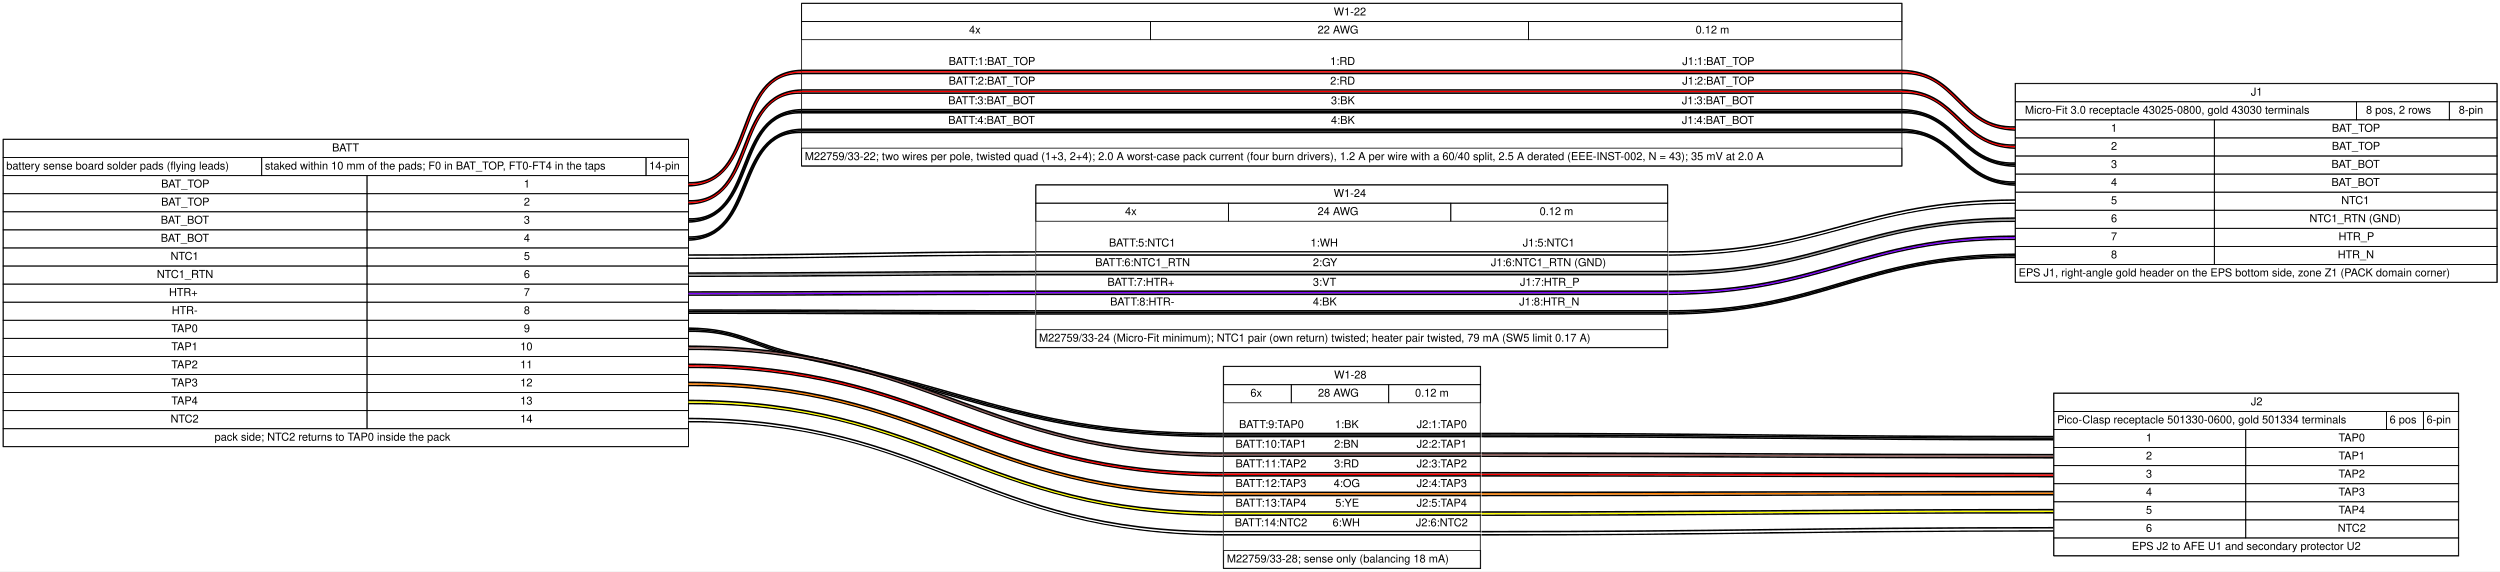
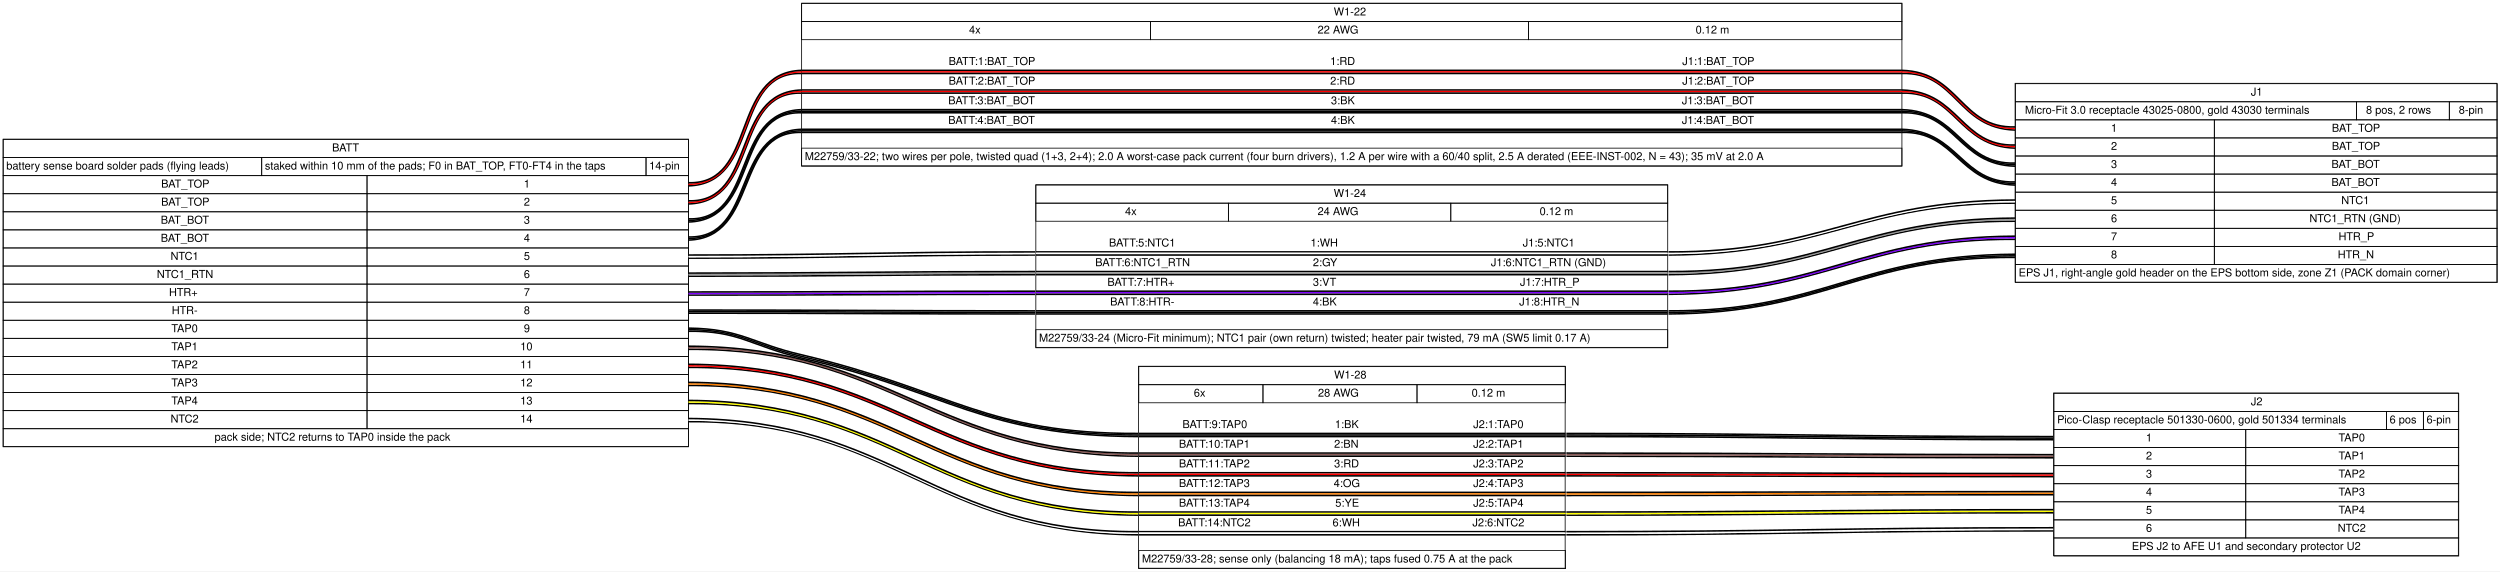
<svg xmlns="http://www.w3.org/2000/svg" width="3181pt" height="727pt" viewBox="0.00 0.00 3181.00 727.00">
  <g id="graph0" class="graph" transform="scale(1 1) rotate(0) translate(4 723)">
    <polygon fill="#ffffff" stroke="transparent" points="-4,4 -4,-723 3177,-723 3177,4 -4,4" />
    <g id="node1" class="node">
      <polygon fill="#ffffff" stroke="black" points="872,-546 0,-546 0,-155 872,-155 872,-546" />
      <polygon fill="none" stroke="black" points="0,-522.5 0,-545.5 872,-545.5 872,-522.5 0,-522.5" />
      <text text-anchor="start" x="418.5" y="-530.3" font-family="Helvetica,sans-Serif" font-size="14.00">BATT</text>
      <polygon fill="none" stroke="black" points="0,-499.5 0,-522.5 329,-522.5 329,-499.5 0,-499.5" />
      <text text-anchor="start" x="4" y="-507.3" font-family="Helvetica,sans-Serif" font-size="14.00">battery sense board solder pads (flying leads)</text>
      <polygon fill="none" stroke="black" points="329,-499.5 329,-522.5 818,-522.5 818,-499.5 329,-499.5" />
      <text text-anchor="start" x="333" y="-507.3" font-family="Helvetica,sans-Serif" font-size="14.00">staked within 10 mm of the pads; F0 in BAT_TOP, FT0-FT4 in the taps</text>
      <polygon fill="none" stroke="black" points="818,-499.5 818,-522.5 872,-522.5 872,-499.5 818,-499.5" />
      <text text-anchor="start" x="822" y="-507.3" font-family="Helvetica,sans-Serif" font-size="14.00">14-pin</text>
      <polygon fill="none" stroke="black" points="0,-476.5 0,-499.5 463,-499.5 463,-476.5 0,-476.5" />
      <text text-anchor="start" x="201" y="-484.3" font-family="Helvetica,sans-Serif" font-size="14.00">BAT_TOP</text>
      <polygon fill="none" stroke="black" points="463,-476.5 463,-499.5 872,-499.5 872,-476.5 463,-476.5" />
      <text text-anchor="start" x="662.5" y="-484.3" font-family="Helvetica,sans-Serif" font-size="14.00">1</text>
      <polygon fill="none" stroke="black" points="0,-453.5 0,-476.5 463,-476.5 463,-453.5 0,-453.5" />
      <text text-anchor="start" x="201" y="-461.3" font-family="Helvetica,sans-Serif" font-size="14.00">BAT_TOP</text>
      <polygon fill="none" stroke="black" points="463,-453.5 463,-476.5 872,-476.5 872,-453.5 463,-453.5" />
      <text text-anchor="start" x="662.5" y="-461.3" font-family="Helvetica,sans-Serif" font-size="14.00">2</text>
      <polygon fill="none" stroke="black" points="0,-430.5 0,-453.5 463,-453.5 463,-430.5 0,-430.5" />
      <text text-anchor="start" x="200.5" y="-438.3" font-family="Helvetica,sans-Serif" font-size="14.00">BAT_BOT</text>
      <polygon fill="none" stroke="black" points="463,-430.5 463,-453.5 872,-453.5 872,-430.5 463,-430.5" />
      <text text-anchor="start" x="662.5" y="-438.3" font-family="Helvetica,sans-Serif" font-size="14.00">3</text>
      <polygon fill="none" stroke="black" points="0,-407.5 0,-430.5 463,-430.5 463,-407.5 0,-407.5" />
      <text text-anchor="start" x="200.5" y="-415.3" font-family="Helvetica,sans-Serif" font-size="14.00">BAT_BOT</text>
      <polygon fill="none" stroke="black" points="463,-407.5 463,-430.5 872,-430.5 872,-407.5 463,-407.5" />
      <text text-anchor="start" x="662.5" y="-415.3" font-family="Helvetica,sans-Serif" font-size="14.00">4</text>
      <polygon fill="none" stroke="black" points="0,-384.5 0,-407.5 463,-407.5 463,-384.5 0,-384.5" />
      <text text-anchor="start" x="213" y="-392.3" font-family="Helvetica,sans-Serif" font-size="14.00">NTC1</text>
      <polygon fill="none" stroke="black" points="463,-384.5 463,-407.5 872,-407.5 872,-384.5 463,-384.5" />
      <text text-anchor="start" x="662.5" y="-392.3" font-family="Helvetica,sans-Serif" font-size="14.00">5</text>
      <polygon fill="none" stroke="black" points="0,-361.5 0,-384.5 463,-384.5 463,-361.5 0,-361.5" />
      <text text-anchor="start" x="195.5" y="-369.3" font-family="Helvetica,sans-Serif" font-size="14.00">NTC1_RTN</text>
      <polygon fill="none" stroke="black" points="463,-361.5 463,-384.5 872,-384.5 872,-361.5 463,-361.5" />
      <text text-anchor="start" x="662.5" y="-369.3" font-family="Helvetica,sans-Serif" font-size="14.00">6</text>
      <polygon fill="none" stroke="black" points="0,-338.5 0,-361.5 463,-361.5 463,-338.5 0,-338.5" />
      <text text-anchor="start" x="211" y="-346.3" font-family="Helvetica,sans-Serif" font-size="14.00">HTR+</text>
      <polygon fill="none" stroke="black" points="463,-338.5 463,-361.5 872,-361.5 872,-338.5 463,-338.5" />
      <text text-anchor="start" x="662.5" y="-346.3" font-family="Helvetica,sans-Serif" font-size="14.00">7</text>
      <polygon fill="none" stroke="black" points="0,-315.5 0,-338.5 463,-338.5 463,-315.5 0,-315.5" />
      <text text-anchor="start" x="214.5" y="-323.3" font-family="Helvetica,sans-Serif" font-size="14.00">HTR-</text>
      <polygon fill="none" stroke="black" points="463,-315.5 463,-338.5 872,-338.5 872,-315.5 463,-315.5" />
      <text text-anchor="start" x="662.5" y="-323.3" font-family="Helvetica,sans-Serif" font-size="14.00">8</text>
      <polygon fill="none" stroke="black" points="0,-292.5 0,-315.5 463,-315.5 463,-292.5 0,-292.5" />
      <text text-anchor="start" x="214" y="-300.3" font-family="Helvetica,sans-Serif" font-size="14.00">TAP0</text>
      <polygon fill="none" stroke="black" points="463,-292.5 463,-315.5 872,-315.5 872,-292.5 463,-292.5" />
      <text text-anchor="start" x="662.5" y="-300.3" font-family="Helvetica,sans-Serif" font-size="14.00">9</text>
      <polygon fill="none" stroke="black" points="0,-269.5 0,-292.5 463,-292.5 463,-269.5 0,-269.5" />
      <text text-anchor="start" x="214" y="-277.3" font-family="Helvetica,sans-Serif" font-size="14.00">TAP1</text>
      <polygon fill="none" stroke="black" points="463,-269.5 463,-292.5 872,-292.5 872,-269.5 463,-269.5" />
      <text text-anchor="start" x="658" y="-277.3" font-family="Helvetica,sans-Serif" font-size="14.00">10</text>
      <polygon fill="none" stroke="black" points="0,-246.5 0,-269.5 463,-269.5 463,-246.5 0,-246.5" />
      <text text-anchor="start" x="214" y="-254.3" font-family="Helvetica,sans-Serif" font-size="14.00">TAP2</text>
      <polygon fill="none" stroke="black" points="463,-246.5 463,-269.5 872,-269.5 872,-246.5 463,-246.5" />
      <text text-anchor="start" x="658" y="-254.3" font-family="Helvetica,sans-Serif" font-size="14.00">11</text>
      <polygon fill="none" stroke="black" points="0,-223.5 0,-246.5 463,-246.5 463,-223.5 0,-223.5" />
      <text text-anchor="start" x="214" y="-231.3" font-family="Helvetica,sans-Serif" font-size="14.00">TAP3</text>
      <polygon fill="none" stroke="black" points="463,-223.5 463,-246.5 872,-246.5 872,-223.5 463,-223.5" />
      <text text-anchor="start" x="658" y="-231.3" font-family="Helvetica,sans-Serif" font-size="14.00">12</text>
      <polygon fill="none" stroke="black" points="0,-200.5 0,-223.5 463,-223.5 463,-200.5 0,-200.5" />
      <text text-anchor="start" x="214" y="-208.3" font-family="Helvetica,sans-Serif" font-size="14.00">TAP4</text>
      <polygon fill="none" stroke="black" points="463,-200.5 463,-223.5 872,-223.5 872,-200.5 463,-200.5" />
      <text text-anchor="start" x="658" y="-208.3" font-family="Helvetica,sans-Serif" font-size="14.00">13</text>
      <polygon fill="none" stroke="black" points="0,-177.5 0,-200.5 463,-200.5 463,-177.5 0,-177.5" />
      <text text-anchor="start" x="213" y="-185.3" font-family="Helvetica,sans-Serif" font-size="14.00">NTC2</text>
      <polygon fill="none" stroke="black" points="463,-177.5 463,-200.5 872,-200.5 872,-177.5 463,-177.5" />
      <text text-anchor="start" x="658" y="-185.3" font-family="Helvetica,sans-Serif" font-size="14.00">14</text>
      <polygon fill="none" stroke="black" points="0,-154.5 0,-177.5 872,-177.5 872,-154.5 0,-154.5" />
      <text text-anchor="start" x="269" y="-162.3" font-family="Helvetica,sans-Serif" font-size="14.00">pack side; NTC2 returns to TAP0 inside the pack</text>
    </g>
    <g id="node4" class="node">
      <polygon fill="#ffffff" stroke="black" points="2416,-719 1016,-719 1016,-512 2416,-512 2416,-719" />
      <polygon fill="none" stroke="black" points="1016,-695.5 1016,-718.5 2416,-718.5 2416,-695.5 1016,-695.5" />
      <text text-anchor="start" x="1693" y="-703.3" font-family="Helvetica,sans-Serif" font-size="14.00">W1-22</text>
      <polygon fill="none" stroke="black" points="1016,-672.5 1016,-695.5 1460,-695.5 1460,-672.5 1016,-672.5" />
      <text text-anchor="start" x="1229" y="-680.3" font-family="Helvetica,sans-Serif" font-size="14.00">4x</text>
      <polygon fill="none" stroke="black" points="1460,-672.5 1460,-695.5 1941,-695.5 1941,-672.5 1460,-672.5" />
      <text text-anchor="start" x="1672.5" y="-680.3" font-family="Helvetica,sans-Serif" font-size="14.00">22 AWG</text>
      <polygon fill="none" stroke="black" points="1941,-672.5 1941,-695.5 2416,-695.5 2416,-672.5 1941,-672.5" />
      <text text-anchor="start" x="2153.5" y="-680.3" font-family="Helvetica,sans-Serif" font-size="14.00">0.12 m</text>
      <text text-anchor="start" x="1256.5" y="-659.3" font-family="Helvetica,sans-Serif" font-size="14.00"> </text>
      <text text-anchor="start" x="1203" y="-640.3" font-family="Helvetica,sans-Serif" font-size="14.00">BATT:1:BAT_TOP</text>
      <text text-anchor="start" x="1688.5" y="-640.3" font-family="Helvetica,sans-Serif" font-size="14.00">     1:RD    </text>
      <text text-anchor="start" x="2136.5" y="-640.3" font-family="Helvetica,sans-Serif" font-size="14.00">J1:1:BAT_TOP</text>
      <polygon fill="#000000" stroke="transparent" points="1016,-632.5 1016,-634.5 2416,-634.5 2416,-632.5 1016,-632.5" />
      <polygon fill="#ff0000" stroke="transparent" points="1016,-630.5 1016,-632.5 2416,-632.5 2416,-630.5 1016,-630.5" />
      <polygon fill="#000000" stroke="transparent" points="1016,-628.5 1016,-630.5 2416,-630.5 2416,-628.5 1016,-628.5" />
      <text text-anchor="start" x="1203" y="-615.3" font-family="Helvetica,sans-Serif" font-size="14.00">BATT:2:BAT_TOP</text>
      <text text-anchor="start" x="1688.5" y="-615.3" font-family="Helvetica,sans-Serif" font-size="14.00">     2:RD    </text>
      <text text-anchor="start" x="2136.5" y="-615.3" font-family="Helvetica,sans-Serif" font-size="14.00">J1:2:BAT_TOP</text>
      <polygon fill="#000000" stroke="transparent" points="1016,-607.5 1016,-609.5 2416,-609.5 2416,-607.5 1016,-607.5" />
      <polygon fill="#ff0000" stroke="transparent" points="1016,-605.5 1016,-607.5 2416,-607.5 2416,-605.5 1016,-605.5" />
      <polygon fill="#000000" stroke="transparent" points="1016,-603.5 1016,-605.5 2416,-605.5 2416,-603.5 1016,-603.5" />
      <text text-anchor="start" x="1202.5" y="-590.3" font-family="Helvetica,sans-Serif" font-size="14.00">BATT:3:BAT_BOT</text>
      <text text-anchor="start" x="1689.5" y="-590.3" font-family="Helvetica,sans-Serif" font-size="14.00">     3:BK    </text>
      <text text-anchor="start" x="2136" y="-590.3" font-family="Helvetica,sans-Serif" font-size="14.00">J1:3:BAT_BOT</text>
      <polygon fill="#000000" stroke="transparent" points="1016,-582.5 1016,-584.5 2416,-584.5 2416,-582.5 1016,-582.5" />
      <polygon fill="#000000" stroke="transparent" points="1016,-580.5 1016,-582.5 2416,-582.5 2416,-580.5 1016,-580.5" />
      <polygon fill="#000000" stroke="transparent" points="1016,-578.5 1016,-580.5 2416,-580.5 2416,-578.5 1016,-578.5" />
      <text text-anchor="start" x="1202.5" y="-565.3" font-family="Helvetica,sans-Serif" font-size="14.00">BATT:4:BAT_BOT</text>
      <text text-anchor="start" x="1689.5" y="-565.3" font-family="Helvetica,sans-Serif" font-size="14.00">     4:BK    </text>
      <text text-anchor="start" x="2136" y="-565.3" font-family="Helvetica,sans-Serif" font-size="14.00">J1:4:BAT_BOT</text>
      <polygon fill="#000000" stroke="transparent" points="1016,-557.5 1016,-559.5 2416,-559.5 2416,-557.5 1016,-557.5" />
      <polygon fill="#000000" stroke="transparent" points="1016,-555.5 1016,-557.5 2416,-557.5 2416,-555.5 1016,-555.5" />
      <polygon fill="#000000" stroke="transparent" points="1016,-553.5 1016,-555.5 2416,-555.5 2416,-553.5 1016,-553.5" />
      <text text-anchor="start" x="1256.5" y="-540.3" font-family="Helvetica,sans-Serif" font-size="14.00"> </text>
      <polygon fill="none" stroke="black" points="1016,-511.5 1016,-534.5 2416,-534.5 2416,-511.5 1016,-511.5" />
      <text text-anchor="start" x="1020" y="-519.3" font-family="Helvetica,sans-Serif" font-size="14.00">M22759/33-22; two wires per pole, twisted quad (1+3, 2+4); 2.0 A worst-case pack current (four burn drivers), 1.2 A per wire with a 60/40 split, 2.5 A derated (EEE-INST-002, N = 43); 35 mV at 2.0 A</text>
    </g>
    <g id="edge1" class="edge">
      <path fill="none" stroke="#000000" stroke-width="2" d="M872,-486.5C964.13,-488.99 927.74,-631.99 1016,-629.5" />
      <path fill="none" stroke="#ff0000" stroke-width="2" d="M872,-488.5C962.2,-488.5 925.8,-631.5 1016,-631.5" />
      <path fill="none" stroke="#000000" stroke-width="2" d="M872,-490.5C960.26,-488.01 923.87,-631.01 1016,-633.5" />
    </g>
    <g id="edge3" class="edge">
      <path fill="none" stroke="#000000" stroke-width="2" d="M872,-463.5C963.51,-465.98 928.37,-606.98 1016,-604.5" />
      <path fill="none" stroke="#ff0000" stroke-width="2" d="M872,-465.5C961.57,-465.5 926.43,-606.5 1016,-606.5" />
      <path fill="none" stroke="#000000" stroke-width="2" d="M872,-467.5C959.63,-465.02 924.49,-606.02 1016,-608.5" />
    </g>
    <g id="edge5" class="edge">
      <path fill="none" stroke="#000000" stroke-width="2" d="M872,-440.5C962.9,-442.97 928.99,-581.97 1016,-579.5" />
      <path fill="none" stroke="#000000" stroke-width="2" d="M872,-442.5C960.95,-442.5 927.05,-581.5 1016,-581.5" />
      <path fill="none" stroke="#000000" stroke-width="2" d="M872,-444.5C959.01,-442.03 925.1,-581.03 1016,-583.5" />
    </g>
    <g id="edge7" class="edge">
      <path fill="none" stroke="#000000" stroke-width="2" d="M872,-417.5C962.28,-419.96 929.61,-556.96 1016,-554.5" />
      <path fill="none" stroke="#000000" stroke-width="2" d="M872,-419.5C960.34,-419.5 927.66,-556.5 1016,-556.5" />
      <path fill="none" stroke="#000000" stroke-width="2" d="M872,-421.5C958.39,-419.04 925.72,-556.04 1016,-558.5" />
    </g>
    <g id="node5" class="node">
      <polygon fill="#ffffff" stroke="black" points="2118,-488 1314,-488 1314,-281 2118,-281 2118,-488" />
      <polygon fill="none" stroke="black" points="1314,-464.5 1314,-487.5 2118,-487.5 2118,-464.5 1314,-464.5" />
      <text text-anchor="start" x="1693" y="-472.3" font-family="Helvetica,sans-Serif" font-size="14.00">W1-24</text>
      <polygon fill="none" stroke="black" points="1314,-441.5 1314,-464.5 1559,-464.5 1559,-441.5 1314,-441.5" />
      <text text-anchor="start" x="1427.5" y="-449.3" font-family="Helvetica,sans-Serif" font-size="14.00">4x</text>
      <polygon fill="none" stroke="black" points="1559,-441.5 1559,-464.5 1842,-464.5 1842,-441.5 1559,-441.5" />
      <text text-anchor="start" x="1672.5" y="-449.3" font-family="Helvetica,sans-Serif" font-size="14.00">24 AWG</text>
      <polygon fill="none" stroke="black" points="1842,-441.5 1842,-464.5 2118,-464.5 2118,-441.5 1842,-441.5" />
      <text text-anchor="start" x="1955" y="-449.3" font-family="Helvetica,sans-Serif" font-size="14.00">0.12 m</text>
      <text text-anchor="start" x="1448.5" y="-428.3" font-family="Helvetica,sans-Serif" font-size="14.00"> </text>
      <text text-anchor="start" x="1407" y="-409.3" font-family="Helvetica,sans-Serif" font-size="14.00">BATT:5:NTC1</text>
      <text text-anchor="start" x="1663.5" y="-409.3" font-family="Helvetica,sans-Serif" font-size="14.00">     1:WH    </text>
      <text text-anchor="start" x="1933.5" y="-409.3" font-family="Helvetica,sans-Serif" font-size="14.00">J1:5:NTC1</text>
      <polygon fill="#000000" stroke="transparent" points="1314,-401.5 1314,-403.5 2118,-403.5 2118,-401.5 1314,-401.5" />
      <polygon fill="#ffffff" stroke="transparent" points="1314,-399.5 1314,-401.5 2118,-401.5 2118,-399.5 1314,-399.5" />
      <polygon fill="#000000" stroke="transparent" points="1314,-397.5 1314,-399.5 2118,-399.5 2118,-397.5 1314,-397.5" />
      <text text-anchor="start" x="1389.5" y="-384.3" font-family="Helvetica,sans-Serif" font-size="14.00">BATT:6:NTC1_RTN</text>
      <text text-anchor="start" x="1666.5" y="-384.3" font-family="Helvetica,sans-Serif" font-size="14.00">     2:GY    </text>
      <text text-anchor="start" x="1893" y="-384.3" font-family="Helvetica,sans-Serif" font-size="14.00">J1:6:NTC1_RTN (GND)</text>
      <polygon fill="#000000" stroke="transparent" points="1314,-376.5 1314,-378.5 2118,-378.5 2118,-376.5 1314,-376.5" />
      <polygon fill="#999999" stroke="transparent" points="1314,-374.5 1314,-376.5 2118,-376.5 2118,-374.5 1314,-374.5" />
      <polygon fill="#000000" stroke="transparent" points="1314,-372.5 1314,-374.5 2118,-374.5 2118,-372.5 1314,-372.5" />
      <text text-anchor="start" x="1405" y="-359.3" font-family="Helvetica,sans-Serif" font-size="14.00">BATT:7:HTR+</text>
      <text text-anchor="start" x="1666.5" y="-359.3" font-family="Helvetica,sans-Serif" font-size="14.00">     3:VT    </text>
      <text text-anchor="start" x="1930" y="-359.3" font-family="Helvetica,sans-Serif" font-size="14.00">J1:7:HTR_P</text>
      <polygon fill="#000000" stroke="transparent" points="1314,-351.5 1314,-353.5 2118,-353.5 2118,-351.5 1314,-351.5" />
      <polygon fill="#8000ff" stroke="transparent" points="1314,-349.5 1314,-351.5 2118,-351.5 2118,-349.5 1314,-349.5" />
      <polygon fill="#000000" stroke="transparent" points="1314,-347.5 1314,-349.5 2118,-349.5 2118,-347.5 1314,-347.5" />
      <text text-anchor="start" x="1408.5" y="-334.3" font-family="Helvetica,sans-Serif" font-size="14.00">BATT:8:HTR-</text>
      <text text-anchor="start" x="1666.5" y="-334.3" font-family="Helvetica,sans-Serif" font-size="14.00">     4:BK    </text>
      <text text-anchor="start" x="1929" y="-334.3" font-family="Helvetica,sans-Serif" font-size="14.00">J1:8:HTR_N</text>
      <polygon fill="#000000" stroke="transparent" points="1314,-326.5 1314,-328.5 2118,-328.5 2118,-326.5 1314,-326.5" />
      <polygon fill="#000000" stroke="transparent" points="1314,-324.5 1314,-326.5 2118,-326.5 2118,-324.5 1314,-324.5" />
      <polygon fill="#000000" stroke="transparent" points="1314,-322.5 1314,-324.5 2118,-324.5 2118,-322.5 1314,-322.5" />
      <text text-anchor="start" x="1448.5" y="-309.3" font-family="Helvetica,sans-Serif" font-size="14.00"> </text>
      <polygon fill="none" stroke="black" points="1314,-280.5 1314,-303.5 2118,-303.5 2118,-280.5 1314,-280.5" />
      <text text-anchor="start" x="1318" y="-288.3" font-family="Helvetica,sans-Serif" font-size="14.00">M22759/33-24 (Micro-Fit minimum); NTC1 pair (own return) twisted; heater pair twisted, 79 mA (SW5 limit 0.17 A)</text>
    </g>
    <g id="edge9" class="edge">
      <path fill="none" stroke="#000000" stroke-width="2" d="M872,-394.5C1068.17,-394.51 1117.15,-398.51 1313,-398.5" />
      <path fill="none" stroke="#ffffff" stroke-width="2" d="M872,-396.5C1068.01,-396.5 1116.99,-400.5 1313,-400.5" />
      <path fill="none" stroke="#000000" stroke-width="2" d="M872,-398.5C1067.85,-398.49 1116.83,-402.49 1313,-402.5" />
    </g>
    <g id="edge11" class="edge">
      <path fill="none" stroke="#000000" stroke-width="2" d="M872,-371.5C1068.08,-371.5 1117.08,-373.5 1313,-373.5" />
      <path fill="none" stroke="#999999" stroke-width="2" d="M872,-373.5C1068,-373.5 1117,-375.5 1313,-375.5" />
      <path fill="none" stroke="#000000" stroke-width="2" d="M872,-375.5C1067.92,-375.5 1116.92,-377.5 1313,-377.5" />
    </g>
    <g id="edge13" class="edge">
      <path fill="none" stroke="#000000" stroke-width="2" d="M872,-347.5C1068.04,-347.5 1117.04,-348.5 1313,-348.5" />
      <path fill="none" stroke="#8000ff" stroke-width="2" d="M872,-349.5C1068,-349.5 1117,-350.5 1313,-350.5" />
      <path fill="none" stroke="#000000" stroke-width="2" d="M872,-351.5C1067.96,-351.5 1116.96,-352.5 1313,-352.5" />
    </g>
    <g id="edge15" class="edge">
      <path fill="none" stroke="#000000" stroke-width="2" d="M872,-324.5C1067.96,-324.5 1116.96,-323.5 1313,-323.5" />
      <path fill="none" stroke="#000000" stroke-width="2" d="M872,-326.5C1068,-326.5 1117,-325.5 1313,-325.5" />
      <path fill="none" stroke="#000000" stroke-width="2" d="M872,-328.5C1068.04,-328.5 1117.04,-327.5 1313,-327.5" />
    </g>
    <g id="node6" class="node">
-       <polygon fill="#ffffff" stroke="black" points="1879.5,-257 1552.5,-257 1552.5,0 1879.5,0 1879.5,-257" />
-       <polygon fill="none" stroke="black" points="1553,-233.5 1553,-256.5 1880,-256.5 1880,-233.5 1553,-233.5" />
+       <polygon fill="#ffffff" stroke="black" points="1987.5,-257 1444.5,-257 1444.5,0 1987.5,0 1987.5,-257" />
+       <polygon fill="none" stroke="black" points="1445,-233.5 1445,-256.5 1988,-256.5 1988,-233.5 1445,-233.5" />
      <text text-anchor="start" x="1693.5" y="-241.3" font-family="Helvetica,sans-Serif" font-size="14.00">W1-28</text>
-       <polygon fill="none" stroke="black" points="1553,-210.5 1553,-233.5 1639,-233.5 1639,-210.5 1553,-210.5" />
-       <text text-anchor="start" x="1587" y="-218.3" font-family="Helvetica,sans-Serif" font-size="14.00">6x</text>
-       <polygon fill="none" stroke="black" points="1639,-210.5 1639,-233.5 1763,-233.5 1763,-210.5 1639,-210.5" />
+       <polygon fill="none" stroke="black" points="1445,-210.5 1445,-233.5 1603,-233.5 1603,-210.5 1445,-210.5" />
+       <text text-anchor="start" x="1515" y="-218.3" font-family="Helvetica,sans-Serif" font-size="14.00">6x</text>
+       <polygon fill="none" stroke="black" points="1603,-210.5 1603,-233.5 1799,-233.5 1799,-210.5 1603,-210.5" />
      <text text-anchor="start" x="1673" y="-218.3" font-family="Helvetica,sans-Serif" font-size="14.00">28 AWG</text>
-       <polygon fill="none" stroke="black" points="1763,-210.5 1763,-233.5 1880,-233.5 1880,-210.5 1763,-210.5" />
-       <text text-anchor="start" x="1796.5" y="-218.3" font-family="Helvetica,sans-Serif" font-size="14.00">0.12 m</text>
-       <text text-anchor="start" x="1613" y="-197.3" font-family="Helvetica,sans-Serif" font-size="14.00"> </text>
-       <text text-anchor="start" x="1572.5" y="-178.3" font-family="Helvetica,sans-Serif" font-size="14.00">BATT:9:TAP0</text>
+       <polygon fill="none" stroke="black" points="1799,-210.5 1799,-233.5 1988,-233.5 1988,-210.5 1799,-210.5" />
+       <text text-anchor="start" x="1868.5" y="-218.3" font-family="Helvetica,sans-Serif" font-size="14.00">0.12 m</text>
+       <text text-anchor="start" x="1541" y="-197.3" font-family="Helvetica,sans-Serif" font-size="14.00"> </text>
+       <text text-anchor="start" x="1500.5" y="-178.3" font-family="Helvetica,sans-Serif" font-size="14.00">BATT:9:TAP0</text>
      <text text-anchor="start" x="1694.5" y="-178.3" font-family="Helvetica,sans-Serif" font-size="14.00">     1:BK    </text>
-       <text text-anchor="start" x="1798.5" y="-178.3" font-family="Helvetica,sans-Serif" font-size="14.00">J2:1:TAP0</text>
-       <polygon fill="#000000" stroke="transparent" points="1553,-170.5 1553,-172.5 1880,-172.5 1880,-170.5 1553,-170.5" />
-       <polygon fill="#000000" stroke="transparent" points="1553,-168.5 1553,-170.5 1880,-170.5 1880,-168.5 1553,-168.5" />
-       <polygon fill="#000000" stroke="transparent" points="1553,-166.5 1553,-168.5 1880,-168.5 1880,-166.5 1553,-166.5" />
-       <text text-anchor="start" x="1568" y="-153.3" font-family="Helvetica,sans-Serif" font-size="14.00">BATT:10:TAP1</text>
+       <text text-anchor="start" x="1870.5" y="-178.3" font-family="Helvetica,sans-Serif" font-size="14.00">J2:1:TAP0</text>
+       <polygon fill="#000000" stroke="transparent" points="1445,-170.5 1445,-172.5 1988,-172.5 1988,-170.5 1445,-170.5" />
+       <polygon fill="#000000" stroke="transparent" points="1445,-168.5 1445,-170.5 1988,-170.5 1988,-168.5 1445,-168.5" />
+       <polygon fill="#000000" stroke="transparent" points="1445,-166.5 1445,-168.5 1988,-168.5 1988,-166.5 1445,-166.5" />
+       <text text-anchor="start" x="1496" y="-153.3" font-family="Helvetica,sans-Serif" font-size="14.00">BATT:10:TAP1</text>
      <text text-anchor="start" x="1693.5" y="-153.3" font-family="Helvetica,sans-Serif" font-size="14.00">     2:BN    </text>
-       <text text-anchor="start" x="1798.5" y="-153.3" font-family="Helvetica,sans-Serif" font-size="14.00">J2:2:TAP1</text>
-       <polygon fill="#000000" stroke="transparent" points="1553,-145.5 1553,-147.5 1880,-147.5 1880,-145.5 1553,-145.5" />
-       <polygon fill="#895956" stroke="transparent" points="1553,-143.5 1553,-145.5 1880,-145.5 1880,-143.5 1553,-143.5" />
-       <polygon fill="#000000" stroke="transparent" points="1553,-141.5 1553,-143.5 1880,-143.5 1880,-141.5 1553,-141.5" />
-       <text text-anchor="start" x="1568" y="-128.3" font-family="Helvetica,sans-Serif" font-size="14.00">BATT:11:TAP2</text>
+       <text text-anchor="start" x="1870.5" y="-153.3" font-family="Helvetica,sans-Serif" font-size="14.00">J2:2:TAP1</text>
+       <polygon fill="#000000" stroke="transparent" points="1445,-145.5 1445,-147.5 1988,-147.5 1988,-145.5 1445,-145.5" />
+       <polygon fill="#895956" stroke="transparent" points="1445,-143.5 1445,-145.5 1988,-145.5 1988,-143.5 1445,-143.5" />
+       <polygon fill="#000000" stroke="transparent" points="1445,-141.5 1445,-143.5 1988,-143.5 1988,-141.5 1445,-141.5" />
+       <text text-anchor="start" x="1496" y="-128.3" font-family="Helvetica,sans-Serif" font-size="14.00">BATT:11:TAP2</text>
      <text text-anchor="start" x="1693.5" y="-128.3" font-family="Helvetica,sans-Serif" font-size="14.00">     3:RD    </text>
-       <text text-anchor="start" x="1798.5" y="-128.3" font-family="Helvetica,sans-Serif" font-size="14.00">J2:3:TAP2</text>
-       <polygon fill="#000000" stroke="transparent" points="1553,-120.5 1553,-122.5 1880,-122.5 1880,-120.5 1553,-120.5" />
-       <polygon fill="#ff0000" stroke="transparent" points="1553,-118.5 1553,-120.5 1880,-120.5 1880,-118.5 1553,-118.5" />
-       <polygon fill="#000000" stroke="transparent" points="1553,-116.5 1553,-118.5 1880,-118.5 1880,-116.5 1553,-116.5" />
-       <text text-anchor="start" x="1568" y="-103.3" font-family="Helvetica,sans-Serif" font-size="14.00">BATT:12:TAP3</text>
+       <text text-anchor="start" x="1870.5" y="-128.3" font-family="Helvetica,sans-Serif" font-size="14.00">J2:3:TAP2</text>
+       <polygon fill="#000000" stroke="transparent" points="1445,-120.5 1445,-122.5 1988,-122.5 1988,-120.5 1445,-120.5" />
+       <polygon fill="#ff0000" stroke="transparent" points="1445,-118.5 1445,-120.5 1988,-120.5 1988,-118.5 1445,-118.5" />
+       <polygon fill="#000000" stroke="transparent" points="1445,-116.5 1445,-118.5 1988,-118.5 1988,-116.5 1445,-116.5" />
+       <text text-anchor="start" x="1496" y="-103.3" font-family="Helvetica,sans-Serif" font-size="14.00">BATT:12:TAP3</text>
      <text text-anchor="start" x="1693" y="-103.3" font-family="Helvetica,sans-Serif" font-size="14.00">     4:OG    </text>
-       <text text-anchor="start" x="1798.5" y="-103.3" font-family="Helvetica,sans-Serif" font-size="14.00">J2:4:TAP3</text>
-       <polygon fill="#000000" stroke="transparent" points="1553,-95.5 1553,-97.5 1880,-97.5 1880,-95.5 1553,-95.5" />
-       <polygon fill="#ff8000" stroke="transparent" points="1553,-93.5 1553,-95.5 1880,-95.5 1880,-93.5 1553,-93.5" />
-       <polygon fill="#000000" stroke="transparent" points="1553,-91.5 1553,-93.5 1880,-93.5 1880,-91.5 1553,-91.5" />
-       <text text-anchor="start" x="1568" y="-78.3" font-family="Helvetica,sans-Serif" font-size="14.00">BATT:13:TAP4</text>
+       <text text-anchor="start" x="1870.5" y="-103.3" font-family="Helvetica,sans-Serif" font-size="14.00">J2:4:TAP3</text>
+       <polygon fill="#000000" stroke="transparent" points="1445,-95.5 1445,-97.5 1988,-97.5 1988,-95.5 1445,-95.5" />
+       <polygon fill="#ff8000" stroke="transparent" points="1445,-93.5 1445,-95.5 1988,-95.5 1988,-93.5 1445,-93.5" />
+       <polygon fill="#000000" stroke="transparent" points="1445,-91.5 1445,-93.5 1988,-93.5 1988,-91.5 1445,-91.5" />
+       <text text-anchor="start" x="1496" y="-78.3" font-family="Helvetica,sans-Serif" font-size="14.00">BATT:13:TAP4</text>
      <text text-anchor="start" x="1695" y="-78.3" font-family="Helvetica,sans-Serif" font-size="14.00">     5:YE    </text>
-       <text text-anchor="start" x="1798.5" y="-78.3" font-family="Helvetica,sans-Serif" font-size="14.00">J2:5:TAP4</text>
-       <polygon fill="#000000" stroke="transparent" points="1553,-70.5 1553,-72.5 1880,-72.5 1880,-70.5 1553,-70.5" />
-       <polygon fill="#ffff00" stroke="transparent" points="1553,-68.5 1553,-70.5 1880,-70.5 1880,-68.5 1553,-68.5" />
-       <polygon fill="#000000" stroke="transparent" points="1553,-66.5 1553,-68.5 1880,-68.5 1880,-66.5 1553,-66.5" />
-       <text text-anchor="start" x="1567" y="-53.3" font-family="Helvetica,sans-Serif" font-size="14.00">BATT:14:NTC2</text>
+       <text text-anchor="start" x="1870.5" y="-78.3" font-family="Helvetica,sans-Serif" font-size="14.00">J2:5:TAP4</text>
+       <polygon fill="#000000" stroke="transparent" points="1445,-70.5 1445,-72.5 1988,-72.5 1988,-70.5 1445,-70.5" />
+       <polygon fill="#ffff00" stroke="transparent" points="1445,-68.5 1445,-70.5 1988,-70.5 1988,-68.5 1445,-68.5" />
+       <polygon fill="#000000" stroke="transparent" points="1445,-66.5 1445,-68.5 1988,-68.5 1988,-66.5 1445,-66.5" />
+       <text text-anchor="start" x="1495" y="-53.3" font-family="Helvetica,sans-Serif" font-size="14.00">BATT:14:NTC2</text>
      <text text-anchor="start" x="1691.5" y="-53.3" font-family="Helvetica,sans-Serif" font-size="14.00">     6:WH    </text>
-       <text text-anchor="start" x="1797.5" y="-53.3" font-family="Helvetica,sans-Serif" font-size="14.00">J2:6:NTC2</text>
-       <polygon fill="#000000" stroke="transparent" points="1553,-45.5 1553,-47.5 1880,-47.5 1880,-45.5 1553,-45.5" />
-       <polygon fill="#ffffff" stroke="transparent" points="1553,-43.5 1553,-45.5 1880,-45.5 1880,-43.5 1553,-43.5" />
-       <polygon fill="#000000" stroke="transparent" points="1553,-41.5 1553,-43.5 1880,-43.5 1880,-41.5 1553,-41.5" />
-       <text text-anchor="start" x="1613" y="-28.3" font-family="Helvetica,sans-Serif" font-size="14.00"> </text>
-       <polygon fill="none" stroke="black" points="1553,0.5 1553,-22.5 1880,-22.5 1880,0.5 1553,0.5" />
-       <text text-anchor="start" x="1557" y="-7.3" font-family="Helvetica,sans-Serif" font-size="14.00">M22759/33-28; sense only (balancing 18 mA)</text>
+       <text text-anchor="start" x="1869.5" y="-53.3" font-family="Helvetica,sans-Serif" font-size="14.00">J2:6:NTC2</text>
+       <polygon fill="#000000" stroke="transparent" points="1445,-45.5 1445,-47.5 1988,-47.5 1988,-45.5 1445,-45.5" />
+       <polygon fill="#ffffff" stroke="transparent" points="1445,-43.5 1445,-45.5 1988,-45.5 1988,-43.5 1445,-43.5" />
+       <polygon fill="#000000" stroke="transparent" points="1445,-41.5 1445,-43.5 1988,-43.5 1988,-41.5 1445,-41.5" />
+       <text text-anchor="start" x="1541" y="-28.3" font-family="Helvetica,sans-Serif" font-size="14.00"> </text>
+       <polygon fill="none" stroke="black" points="1445,0.5 1445,-22.5 1988,-22.5 1988,0.5 1445,0.5" />
+       <text text-anchor="start" x="1449" y="-7.3" font-family="Helvetica,sans-Serif" font-size="14.00">M22759/33-28; sense only (balancing 18 mA); taps fused 0.75 A at the pack</text>
    </g>
    <g id="edge17" class="edge">
-       <path fill="none" stroke="#000000" stroke-width="2" d="M872,-301.5C936.11,-302.37 950.01,-281.96 1015.59,-267.54 1251.78,-217.92 1308.34,-168 1552,-167.5" />
-       <path fill="none" stroke="#000000" stroke-width="2" d="M872,-303.5C937.76,-303.5 951.66,-283.09 1016,-269.5 1253.1,-219.42 1309.67,-169.5 1552,-169.5" />
-       <path fill="none" stroke="#000000" stroke-width="2" d="M872,-305.5C939.41,-304.63 953.31,-284.22 1016.41,-271.46 1254.43,-220.92 1310.99,-171 1552,-171.5" />
+       <path fill="none" stroke="#000000" stroke-width="2" d="M872,-301.5C936.16,-302.3 950.38,-283.34 1015.54,-267.55 1204.58,-223.62 1247.07,-168.28 1444,-167.5" />
+       <path fill="none" stroke="#000000" stroke-width="2" d="M872,-303.5C937.76,-303.5 951.98,-284.54 1016,-269.5 1206.17,-224.83 1248.65,-169.5 1444,-169.5" />
+       <path fill="none" stroke="#000000" stroke-width="2" d="M872,-305.5C939.36,-304.7 953.58,-285.74 1016.46,-271.45 1207.76,-226.05 1250.24,-170.72 1444,-171.5" />
    </g>
    <g id="edge19" class="edge">
-       <path fill="none" stroke="#000000" stroke-width="2" d="M872,-278.5C1178.4,-279.65 1241.98,-143.65 1552,-142.5" />
-       <path fill="none" stroke="#895956" stroke-width="2" d="M872,-280.5C1180.21,-280.5 1243.79,-144.5 1552,-144.5" />
-       <path fill="none" stroke="#000000" stroke-width="2" d="M872,-282.5C1182.02,-281.35 1245.6,-145.35 1552,-146.5" />
+       <path fill="none" stroke="#000000" stroke-width="2" d="M872,-278.5C1131.43,-279.82 1180.81,-143.82 1444,-142.5" />
+       <path fill="none" stroke="#895956" stroke-width="2" d="M872,-280.5C1133.31,-280.5 1182.69,-144.5 1444,-144.5" />
+       <path fill="none" stroke="#000000" stroke-width="2" d="M872,-282.5C1135.19,-281.18 1184.57,-145.18 1444,-146.5" />
    </g>
    <g id="edge21" class="edge">
-       <path fill="none" stroke="#000000" stroke-width="2" d="M872,-255.5C1178.56,-256.67 1241.8,-118.67 1552,-117.5" />
-       <path fill="none" stroke="#ff0000" stroke-width="2" d="M872,-257.5C1180.38,-257.5 1243.62,-119.5 1552,-119.5" />
-       <path fill="none" stroke="#000000" stroke-width="2" d="M872,-259.5C1182.2,-258.33 1245.44,-120.33 1552,-121.5" />
+       <path fill="none" stroke="#000000" stroke-width="2" d="M872,-255.5C1131.63,-256.83 1180.6,-118.83 1444,-117.5" />
+       <path fill="none" stroke="#ff0000" stroke-width="2" d="M872,-257.5C1133.52,-257.5 1182.48,-119.5 1444,-119.5" />
+       <path fill="none" stroke="#000000" stroke-width="2" d="M872,-259.5C1135.4,-258.17 1184.37,-120.17 1444,-121.5" />
    </g>
    <g id="edge23" class="edge">
-       <path fill="none" stroke="#000000" stroke-width="2" d="M872,-232.5C1178.74,-233.68 1241.61,-93.68 1552,-92.5" />
-       <path fill="none" stroke="#ff8000" stroke-width="2" d="M872,-234.5C1180.56,-234.5 1243.44,-94.5 1552,-94.5" />
-       <path fill="none" stroke="#000000" stroke-width="2" d="M872,-236.5C1182.39,-235.32 1245.26,-95.32 1552,-96.5" />
+       <path fill="none" stroke="#000000" stroke-width="2" d="M872,-232.5C1131.84,-233.84 1180.38,-93.84 1444,-92.5" />
+       <path fill="none" stroke="#ff8000" stroke-width="2" d="M872,-234.5C1133.73,-234.5 1182.27,-94.5 1444,-94.5" />
+       <path fill="none" stroke="#000000" stroke-width="2" d="M872,-236.5C1135.62,-235.16 1184.16,-95.16 1444,-96.5" />
    </g>
    <g id="edge25" class="edge">
-       <path fill="none" stroke="#000000" stroke-width="2" d="M872,-209.5C1178.91,-210.69 1241.43,-68.69 1552,-67.5" />
-       <path fill="none" stroke="#ffff00" stroke-width="2" d="M872,-211.5C1180.74,-211.5 1243.26,-69.5 1552,-69.5" />
-       <path fill="none" stroke="#000000" stroke-width="2" d="M872,-213.5C1182.57,-212.31 1245.09,-70.31 1552,-71.5" />
+       <path fill="none" stroke="#000000" stroke-width="2" d="M872,-209.5C1132.04,-210.86 1180.17,-68.86 1444,-67.5" />
+       <path fill="none" stroke="#ffff00" stroke-width="2" d="M872,-211.5C1133.94,-211.5 1182.06,-69.5 1444,-69.5" />
+       <path fill="none" stroke="#000000" stroke-width="2" d="M872,-213.5C1135.83,-212.14 1183.96,-70.14 1444,-71.5" />
    </g>
    <g id="edge27" class="edge">
-       <path fill="none" stroke="#000000" stroke-width="2" d="M872,-186.5C1179.09,-187.71 1241.24,-43.71 1552,-42.5" />
-       <path fill="none" stroke="#ffffff" stroke-width="2" d="M872,-188.5C1180.92,-188.5 1243.08,-44.5 1552,-44.5" />
-       <path fill="none" stroke="#000000" stroke-width="2" d="M872,-190.5C1182.76,-189.29 1244.91,-45.29 1552,-46.5" />
+       <path fill="none" stroke="#000000" stroke-width="2" d="M872,-186.5C1132.26,-187.87 1179.95,-43.87 1444,-42.5" />
+       <path fill="none" stroke="#ffffff" stroke-width="2" d="M872,-188.5C1134.15,-188.5 1181.85,-44.5 1444,-44.5" />
+       <path fill="none" stroke="#000000" stroke-width="2" d="M872,-190.5C1136.05,-189.13 1183.74,-45.13 1444,-46.5" />
    </g>
    <g id="node2" class="node">
      <polygon fill="#ffffff" stroke="black" points="3173,-617 2560,-617 2560,-364 3173,-364 3173,-617" />
      <polygon fill="none" stroke="black" points="2560.5,-593.5 2560.5,-616.5 3173.5,-616.5 3173.5,-593.5 2560.5,-593.5" />
      <text text-anchor="start" x="2860" y="-601.3" font-family="Helvetica,sans-Serif" font-size="14.00">J1</text>
      <polygon fill="none" stroke="black" points="2560.5,-570.5 2560.5,-593.5 2994.5,-593.5 2994.5,-570.5 2560.5,-570.5" />
      <text text-anchor="start" x="2572.5" y="-578.3" font-family="Helvetica,sans-Serif" font-size="14.00">Micro-Fit 3.0 receptacle 43025-0800, gold 43030 terminals</text>
      <polygon fill="none" stroke="black" points="2994.5,-570.5 2994.5,-593.5 3112.5,-593.5 3112.5,-570.5 2994.5,-570.5" />
      <text text-anchor="start" x="3006.5" y="-578.3" font-family="Helvetica,sans-Serif" font-size="14.00">8 pos, 2 rows</text>
      <polygon fill="none" stroke="black" points="3112.5,-570.5 3112.5,-593.5 3173.5,-593.5 3173.5,-570.5 3112.5,-570.5" />
      <text text-anchor="start" x="3124.5" y="-578.3" font-family="Helvetica,sans-Serif" font-size="14.00">8-pin</text>
      <polygon fill="none" stroke="black" points="2560.5,-547.5 2560.5,-570.5 2813.5,-570.5 2813.5,-547.5 2560.5,-547.5" />
      <text text-anchor="start" x="2682" y="-555.3" font-family="Helvetica,sans-Serif" font-size="14.00">1</text>
      <polygon fill="none" stroke="black" points="2813.5,-547.5 2813.5,-570.5 3173.5,-570.5 3173.5,-547.5 2813.5,-547.5" />
      <text text-anchor="start" x="2963" y="-555.3" font-family="Helvetica,sans-Serif" font-size="14.00">BAT_TOP</text>
      <polygon fill="none" stroke="black" points="2560.5,-524.5 2560.5,-547.5 2813.5,-547.5 2813.5,-524.5 2560.5,-524.5" />
      <text text-anchor="start" x="2682" y="-532.3" font-family="Helvetica,sans-Serif" font-size="14.00">2</text>
      <polygon fill="none" stroke="black" points="2813.5,-524.5 2813.5,-547.5 3173.5,-547.5 3173.5,-524.5 2813.5,-524.5" />
      <text text-anchor="start" x="2963" y="-532.3" font-family="Helvetica,sans-Serif" font-size="14.00">BAT_TOP</text>
      <polygon fill="none" stroke="black" points="2560.5,-501.5 2560.5,-524.5 2813.5,-524.5 2813.5,-501.5 2560.5,-501.5" />
      <text text-anchor="start" x="2682" y="-509.3" font-family="Helvetica,sans-Serif" font-size="14.00">3</text>
      <polygon fill="none" stroke="black" points="2813.5,-501.5 2813.5,-524.5 3173.5,-524.5 3173.5,-501.5 2813.5,-501.5" />
      <text text-anchor="start" x="2962.5" y="-509.3" font-family="Helvetica,sans-Serif" font-size="14.00">BAT_BOT</text>
      <polygon fill="none" stroke="black" points="2560.5,-478.5 2560.5,-501.5 2813.5,-501.5 2813.5,-478.5 2560.5,-478.5" />
      <text text-anchor="start" x="2682" y="-486.3" font-family="Helvetica,sans-Serif" font-size="14.00">4</text>
      <polygon fill="none" stroke="black" points="2813.5,-478.5 2813.5,-501.5 3173.5,-501.5 3173.5,-478.5 2813.5,-478.5" />
      <text text-anchor="start" x="2962.5" y="-486.3" font-family="Helvetica,sans-Serif" font-size="14.00">BAT_BOT</text>
      <polygon fill="none" stroke="black" points="2560.5,-455.5 2560.5,-478.5 2813.5,-478.5 2813.5,-455.5 2560.5,-455.5" />
      <text text-anchor="start" x="2682" y="-463.3" font-family="Helvetica,sans-Serif" font-size="14.00">5</text>
      <polygon fill="none" stroke="black" points="2813.5,-455.5 2813.5,-478.5 3173.5,-478.5 3173.5,-455.5 2813.5,-455.5" />
      <text text-anchor="start" x="2975" y="-463.3" font-family="Helvetica,sans-Serif" font-size="14.00">NTC1</text>
      <polygon fill="none" stroke="black" points="2560.5,-432.5 2560.5,-455.5 2813.5,-455.5 2813.5,-432.5 2560.5,-432.5" />
      <text text-anchor="start" x="2682" y="-440.3" font-family="Helvetica,sans-Serif" font-size="14.00">6</text>
      <polygon fill="none" stroke="black" points="2813.5,-432.5 2813.5,-455.5 3173.5,-455.5 3173.5,-432.5 2813.5,-432.5" />
      <text text-anchor="start" x="2934.5" y="-440.3" font-family="Helvetica,sans-Serif" font-size="14.00">NTC1_RTN (GND)</text>
      <polygon fill="none" stroke="black" points="2560.5,-409.5 2560.5,-432.5 2813.5,-432.5 2813.5,-409.5 2560.5,-409.5" />
      <text text-anchor="start" x="2682" y="-417.3" font-family="Helvetica,sans-Serif" font-size="14.00">7</text>
      <polygon fill="none" stroke="black" points="2813.5,-409.5 2813.5,-432.5 3173.5,-432.5 3173.5,-409.5 2813.5,-409.5" />
      <text text-anchor="start" x="2971.5" y="-417.3" font-family="Helvetica,sans-Serif" font-size="14.00">HTR_P</text>
      <polygon fill="none" stroke="black" points="2560.5,-386.5 2560.5,-409.5 2813.5,-409.5 2813.5,-386.5 2560.5,-386.5" />
      <text text-anchor="start" x="2682" y="-394.3" font-family="Helvetica,sans-Serif" font-size="14.00">8</text>
      <polygon fill="none" stroke="black" points="2813.5,-386.5 2813.5,-409.5 3173.5,-409.5 3173.5,-386.5 2813.5,-386.5" />
      <text text-anchor="start" x="2970.5" y="-394.3" font-family="Helvetica,sans-Serif" font-size="14.00">HTR_N</text>
      <polygon fill="none" stroke="black" points="2560.5,-363.5 2560.5,-386.5 3173.5,-386.5 3173.5,-363.5 2560.5,-363.5" />
      <text text-anchor="start" x="2564.5" y="-371.3" font-family="Helvetica,sans-Serif" font-size="14.00">EPS J1, right-angle gold header on the EPS bottom side, zone Z1 (PACK domain corner)</text>
    </g>
    <g id="node3" class="node">
      <polygon fill="#ffffff" stroke="black" points="3124,-223 2609,-223 2609,-16 3124,-16 3124,-223" />
      <polygon fill="none" stroke="black" points="2609.5,-199.5 2609.5,-222.5 3124.5,-222.5 3124.5,-199.5 2609.5,-199.5" />
      <text text-anchor="start" x="2860" y="-207.3" font-family="Helvetica,sans-Serif" font-size="14.00">J2</text>
      <polygon fill="none" stroke="black" points="2609.5,-176.5 2609.5,-199.5 3032.5,-199.5 3032.5,-176.5 2609.5,-176.5" />
      <text text-anchor="start" x="2613.5" y="-184.3" font-family="Helvetica,sans-Serif" font-size="14.00">Pico-Clasp receptacle 501330-0600, gold 501334 terminals</text>
      <polygon fill="none" stroke="black" points="3032.5,-176.5 3032.5,-199.5 3079.5,-199.5 3079.5,-176.5 3032.5,-176.5" />
      <text text-anchor="start" x="3036.5" y="-184.3" font-family="Helvetica,sans-Serif" font-size="14.00">6 pos</text>
      <polygon fill="none" stroke="black" points="3079.5,-176.5 3079.5,-199.5 3124.5,-199.5 3124.5,-176.5 3079.5,-176.5" />
      <text text-anchor="start" x="3083.5" y="-184.3" font-family="Helvetica,sans-Serif" font-size="14.00">6-pin</text>
      <polygon fill="none" stroke="black" points="2609.5,-153.5 2609.5,-176.5 2853.5,-176.5 2853.5,-153.5 2609.5,-153.5" />
      <text text-anchor="start" x="2726.5" y="-161.3" font-family="Helvetica,sans-Serif" font-size="14.00">1</text>
      <polygon fill="none" stroke="black" points="2853.5,-153.5 2853.5,-176.5 3124.5,-176.5 3124.5,-153.5 2853.5,-153.5" />
      <text text-anchor="start" x="2971.5" y="-161.3" font-family="Helvetica,sans-Serif" font-size="14.00">TAP0</text>
      <polygon fill="none" stroke="black" points="2609.5,-130.5 2609.5,-153.5 2853.5,-153.5 2853.5,-130.5 2609.5,-130.5" />
      <text text-anchor="start" x="2726.5" y="-138.3" font-family="Helvetica,sans-Serif" font-size="14.00">2</text>
      <polygon fill="none" stroke="black" points="2853.5,-130.5 2853.5,-153.5 3124.5,-153.5 3124.5,-130.5 2853.5,-130.5" />
      <text text-anchor="start" x="2971.5" y="-138.3" font-family="Helvetica,sans-Serif" font-size="14.00">TAP1</text>
      <polygon fill="none" stroke="black" points="2609.5,-107.5 2609.5,-130.5 2853.5,-130.5 2853.5,-107.5 2609.5,-107.5" />
      <text text-anchor="start" x="2726.5" y="-115.3" font-family="Helvetica,sans-Serif" font-size="14.00">3</text>
      <polygon fill="none" stroke="black" points="2853.5,-107.5 2853.5,-130.5 3124.5,-130.5 3124.5,-107.5 2853.5,-107.5" />
      <text text-anchor="start" x="2971.5" y="-115.3" font-family="Helvetica,sans-Serif" font-size="14.00">TAP2</text>
      <polygon fill="none" stroke="black" points="2609.5,-84.5 2609.5,-107.5 2853.5,-107.5 2853.5,-84.5 2609.5,-84.5" />
      <text text-anchor="start" x="2726.5" y="-92.3" font-family="Helvetica,sans-Serif" font-size="14.00">4</text>
      <polygon fill="none" stroke="black" points="2853.5,-84.5 2853.5,-107.5 3124.5,-107.5 3124.5,-84.5 2853.5,-84.5" />
      <text text-anchor="start" x="2971.5" y="-92.3" font-family="Helvetica,sans-Serif" font-size="14.00">TAP3</text>
      <polygon fill="none" stroke="black" points="2609.5,-61.5 2609.5,-84.5 2853.5,-84.5 2853.5,-61.5 2609.5,-61.5" />
      <text text-anchor="start" x="2726.5" y="-69.3" font-family="Helvetica,sans-Serif" font-size="14.00">5</text>
      <polygon fill="none" stroke="black" points="2853.5,-61.5 2853.5,-84.5 3124.5,-84.5 3124.5,-61.5 2853.5,-61.5" />
      <text text-anchor="start" x="2971.5" y="-69.3" font-family="Helvetica,sans-Serif" font-size="14.00">TAP4</text>
      <polygon fill="none" stroke="black" points="2609.5,-38.5 2609.5,-61.5 2853.5,-61.5 2853.5,-38.5 2609.5,-38.5" />
      <text text-anchor="start" x="2726.5" y="-46.3" font-family="Helvetica,sans-Serif" font-size="14.00">6</text>
      <polygon fill="none" stroke="black" points="2853.5,-38.5 2853.5,-61.5 3124.5,-61.5 3124.5,-38.5 2853.5,-38.5" />
      <text text-anchor="start" x="2970.5" y="-46.3" font-family="Helvetica,sans-Serif" font-size="14.00">NTC2</text>
      <polygon fill="none" stroke="black" points="2609.5,-15.5 2609.5,-38.5 3124.5,-38.5 3124.5,-15.5 2609.5,-15.5" />
      <text text-anchor="start" x="2708.5" y="-23.3" font-family="Helvetica,sans-Serif" font-size="14.00">EPS J2 to AFE U1 and secondary protector U2</text>
    </g>
    <g id="edge2" class="edge">
      <path fill="none" stroke="#000000" stroke-width="2" d="M2416,-629.5C2485.55,-631.48 2486.45,-559.48 2560,-557.5" />
      <path fill="none" stroke="#ff0000" stroke-width="2" d="M2416,-631.5C2487.55,-631.5 2488.45,-559.5 2560,-559.5" />
      <path fill="none" stroke="#000000" stroke-width="2" d="M2416,-633.5C2489.55,-631.52 2490.45,-559.52 2560,-561.5" />
    </g>
    <g id="edge4" class="edge">
      <path fill="none" stroke="#000000" stroke-width="2" d="M2416,-604.5C2485.16,-606.45 2486.84,-536.45 2560,-534.5" />
      <path fill="none" stroke="#ff0000" stroke-width="2" d="M2416,-606.5C2487.16,-606.5 2488.84,-536.5 2560,-536.5" />
      <path fill="none" stroke="#000000" stroke-width="2" d="M2416,-608.5C2489.16,-606.55 2490.84,-536.55 2560,-538.5" />
    </g>
    <g id="edge6" class="edge">
      <path fill="none" stroke="#000000" stroke-width="2" d="M2416,-579.5C2484.78,-581.43 2487.22,-513.43 2560,-511.5" />
      <path fill="none" stroke="#000000" stroke-width="2" d="M2416,-581.5C2486.78,-581.5 2489.22,-513.5 2560,-513.5" />
      <path fill="none" stroke="#000000" stroke-width="2" d="M2416,-583.5C2488.78,-581.57 2491.22,-513.57 2560,-515.5" />
    </g>
    <g id="edge8" class="edge">
      <path fill="none" stroke="#000000" stroke-width="2" d="M2416,-554.5C2484.59,-556.42 2487.41,-489.42 2560,-487.5" />
      <path fill="none" stroke="#000000" stroke-width="2" d="M2416,-556.5C2486.59,-556.5 2489.41,-489.5 2560,-489.5" />
      <path fill="none" stroke="#000000" stroke-width="2" d="M2416,-558.5C2488.59,-556.58 2491.41,-489.58 2560,-491.5" />
    </g>
    <g id="edge10" class="edge">
      <path fill="none" stroke="#000000" stroke-width="2" d="M2119,-398.5C2318.84,-399.38 2363.47,-465.38 2560,-464.5" />
      <path fill="none" stroke="#ffffff" stroke-width="2" d="M2119,-400.5C2317.18,-400.5 2361.82,-466.5 2560,-466.5" />
      <path fill="none" stroke="#000000" stroke-width="2" d="M2119,-402.5C2315.53,-401.62 2360.16,-467.62 2560,-468.5" />
    </g>
    <g id="edge12" class="edge">
      <path fill="none" stroke="#000000" stroke-width="2" d="M2119,-373.5C2318.99,-374.41 2363.36,-442.41 2560,-441.5" />
      <path fill="none" stroke="#999999" stroke-width="2" d="M2119,-375.5C2317.32,-375.5 2361.68,-443.5 2560,-443.5" />
      <path fill="none" stroke="#000000" stroke-width="2" d="M2119,-377.5C2315.64,-376.59 2360.01,-444.59 2560,-445.5" />
    </g>
    <g id="edge14" class="edge">
      <path fill="none" stroke="#000000" stroke-width="2" d="M2119,-348.5C2319.15,-349.43 2363.24,-419.43 2560,-418.5" />
      <path fill="none" stroke="#8000ff" stroke-width="2" d="M2119,-350.5C2317.45,-350.5 2361.55,-420.5 2560,-420.5" />
      <path fill="none" stroke="#000000" stroke-width="2" d="M2119,-352.5C2315.76,-351.57 2359.85,-421.57 2560,-422.5" />
    </g>
    <g id="edge16" class="edge">
      <path fill="none" stroke="#000000" stroke-width="2" d="M2119,-323.5C2319.3,-324.46 2363.11,-396.46 2560,-395.5" />
      <path fill="none" stroke="#000000" stroke-width="2" d="M2119,-325.5C2317.6,-325.5 2361.4,-397.5 2560,-397.5" />
      <path fill="none" stroke="#000000" stroke-width="2" d="M2119,-327.5C2315.89,-326.54 2359.7,-398.54 2560,-399.5" />
    </g>
    <g id="edge18" class="edge">
-       <path fill="none" stroke="#000000" stroke-width="2" d="M1881,-167.5C2204.24,-167.5 2285.06,-163.5 2608.5,-163.5" />
-       <path fill="none" stroke="#000000" stroke-width="2" d="M1881,-169.5C2204.34,-169.5 2285.16,-165.5 2608.5,-165.5" />
-       <path fill="none" stroke="#000000" stroke-width="2" d="M1881,-171.5C2204.44,-171.5 2285.26,-167.5 2608.5,-167.5" />
+       <path fill="none" stroke="#000000" stroke-width="2" d="M1989,-167.5C2264.22,-167.5 2333.04,-163.5 2608.5,-163.5" />
+       <path fill="none" stroke="#000000" stroke-width="2" d="M1989,-169.5C2264.34,-169.5 2333.16,-165.5 2608.5,-165.5" />
+       <path fill="none" stroke="#000000" stroke-width="2" d="M1989,-171.5C2264.46,-171.5 2333.28,-167.5 2608.5,-167.5" />
    </g>
    <g id="edge20" class="edge">
-       <path fill="none" stroke="#000000" stroke-width="2" d="M1881,-142.5C2204.29,-142.5 2285.12,-140.5 2608.5,-140.5" />
-       <path fill="none" stroke="#895956" stroke-width="2" d="M1881,-144.5C2204.33,-144.5 2285.17,-142.5 2608.5,-142.5" />
-       <path fill="none" stroke="#000000" stroke-width="2" d="M1881,-146.5C2204.38,-146.5 2285.21,-144.5 2608.5,-144.5" />
+       <path fill="none" stroke="#000000" stroke-width="2" d="M1989,-142.5C2264.28,-142.5 2333.11,-140.5 2608.5,-140.5" />
+       <path fill="none" stroke="#895956" stroke-width="2" d="M1989,-144.5C2264.33,-144.5 2333.17,-142.5 2608.5,-142.5" />
+       <path fill="none" stroke="#000000" stroke-width="2" d="M1989,-146.5C2264.39,-146.5 2333.22,-144.5 2608.5,-144.5" />
    </g>
    <g id="edge22" class="edge">
-       <path fill="none" stroke="#000000" stroke-width="2" d="M1881,-117.5C2204.31,-117.5 2285.14,-116.5 2608.5,-116.5" />
-       <path fill="none" stroke="#ff0000" stroke-width="2" d="M1881,-119.5C2204.33,-119.5 2285.17,-118.5 2608.5,-118.5" />
-       <path fill="none" stroke="#000000" stroke-width="2" d="M1881,-121.5C2204.36,-121.5 2285.19,-120.5 2608.5,-120.5" />
+       <path fill="none" stroke="#000000" stroke-width="2" d="M1989,-117.5C2264.3,-117.5 2333.14,-116.5 2608.5,-116.5" />
+       <path fill="none" stroke="#ff0000" stroke-width="2" d="M1989,-119.5C2264.33,-119.5 2333.17,-118.5 2608.5,-118.5" />
+       <path fill="none" stroke="#000000" stroke-width="2" d="M1989,-121.5C2264.36,-121.5 2333.2,-120.5 2608.5,-120.5" />
    </g>
    <g id="edge24" class="edge">
-       <path fill="none" stroke="#000000" stroke-width="2" d="M1881,-92.5C2204.36,-92.5 2285.19,-93.5 2608.5,-93.5" />
-       <path fill="none" stroke="#ff8000" stroke-width="2" d="M1881,-94.5C2204.33,-94.5 2285.17,-95.5 2608.5,-95.5" />
-       <path fill="none" stroke="#000000" stroke-width="2" d="M1881,-96.5C2204.31,-96.5 2285.14,-97.5 2608.5,-97.5" />
+       <path fill="none" stroke="#000000" stroke-width="2" d="M1989,-92.5C2264.36,-92.5 2333.2,-93.5 2608.5,-93.5" />
+       <path fill="none" stroke="#ff8000" stroke-width="2" d="M1989,-94.5C2264.33,-94.5 2333.17,-95.5 2608.5,-95.5" />
+       <path fill="none" stroke="#000000" stroke-width="2" d="M1989,-96.5C2264.3,-96.5 2333.14,-97.5 2608.5,-97.5" />
    </g>
    <g id="edge26" class="edge">
-       <path fill="none" stroke="#000000" stroke-width="2" d="M1881,-67.5C2204.41,-67.5 2285.24,-70.5 2608.5,-70.5" />
-       <path fill="none" stroke="#ffff00" stroke-width="2" d="M1881,-69.5C2204.34,-69.5 2285.16,-72.5 2608.5,-72.5" />
-       <path fill="none" stroke="#000000" stroke-width="2" d="M1881,-71.5C2204.26,-71.5 2285.09,-74.5 2608.5,-74.5" />
+       <path fill="none" stroke="#000000" stroke-width="2" d="M1989,-67.5C2264.42,-67.5 2333.25,-70.5 2608.5,-70.5" />
+       <path fill="none" stroke="#ffff00" stroke-width="2" d="M1989,-69.5C2264.34,-69.5 2333.16,-72.5 2608.5,-72.5" />
+       <path fill="none" stroke="#000000" stroke-width="2" d="M1989,-71.5C2264.25,-71.5 2333.08,-74.5 2608.5,-74.5" />
    </g>
    <g id="edge28" class="edge">
-       <path fill="none" stroke="#000000" stroke-width="2" d="M1881,-42.5C2204.46,-42.5 2285.28,-47.5 2608.5,-47.5" />
-       <path fill="none" stroke="#ffffff" stroke-width="2" d="M1881,-44.5C2204.34,-44.5 2285.16,-49.5 2608.5,-49.5" />
-       <path fill="none" stroke="#000000" stroke-width="2" d="M1881,-46.5C2204.22,-46.5 2285.04,-51.5 2608.5,-51.5" />
+       <path fill="none" stroke="#000000" stroke-width="2" d="M1989,-42.5C2264.49,-42.51 2333.3,-47.51 2608.5,-47.5" />
+       <path fill="none" stroke="#ffffff" stroke-width="2" d="M1989,-44.5C2264.34,-44.5 2333.16,-49.5 2608.5,-49.5" />
+       <path fill="none" stroke="#000000" stroke-width="2" d="M1989,-46.5C2264.2,-46.49 2333.01,-51.49 2608.5,-51.5" />
    </g>
  </g>
</svg>
